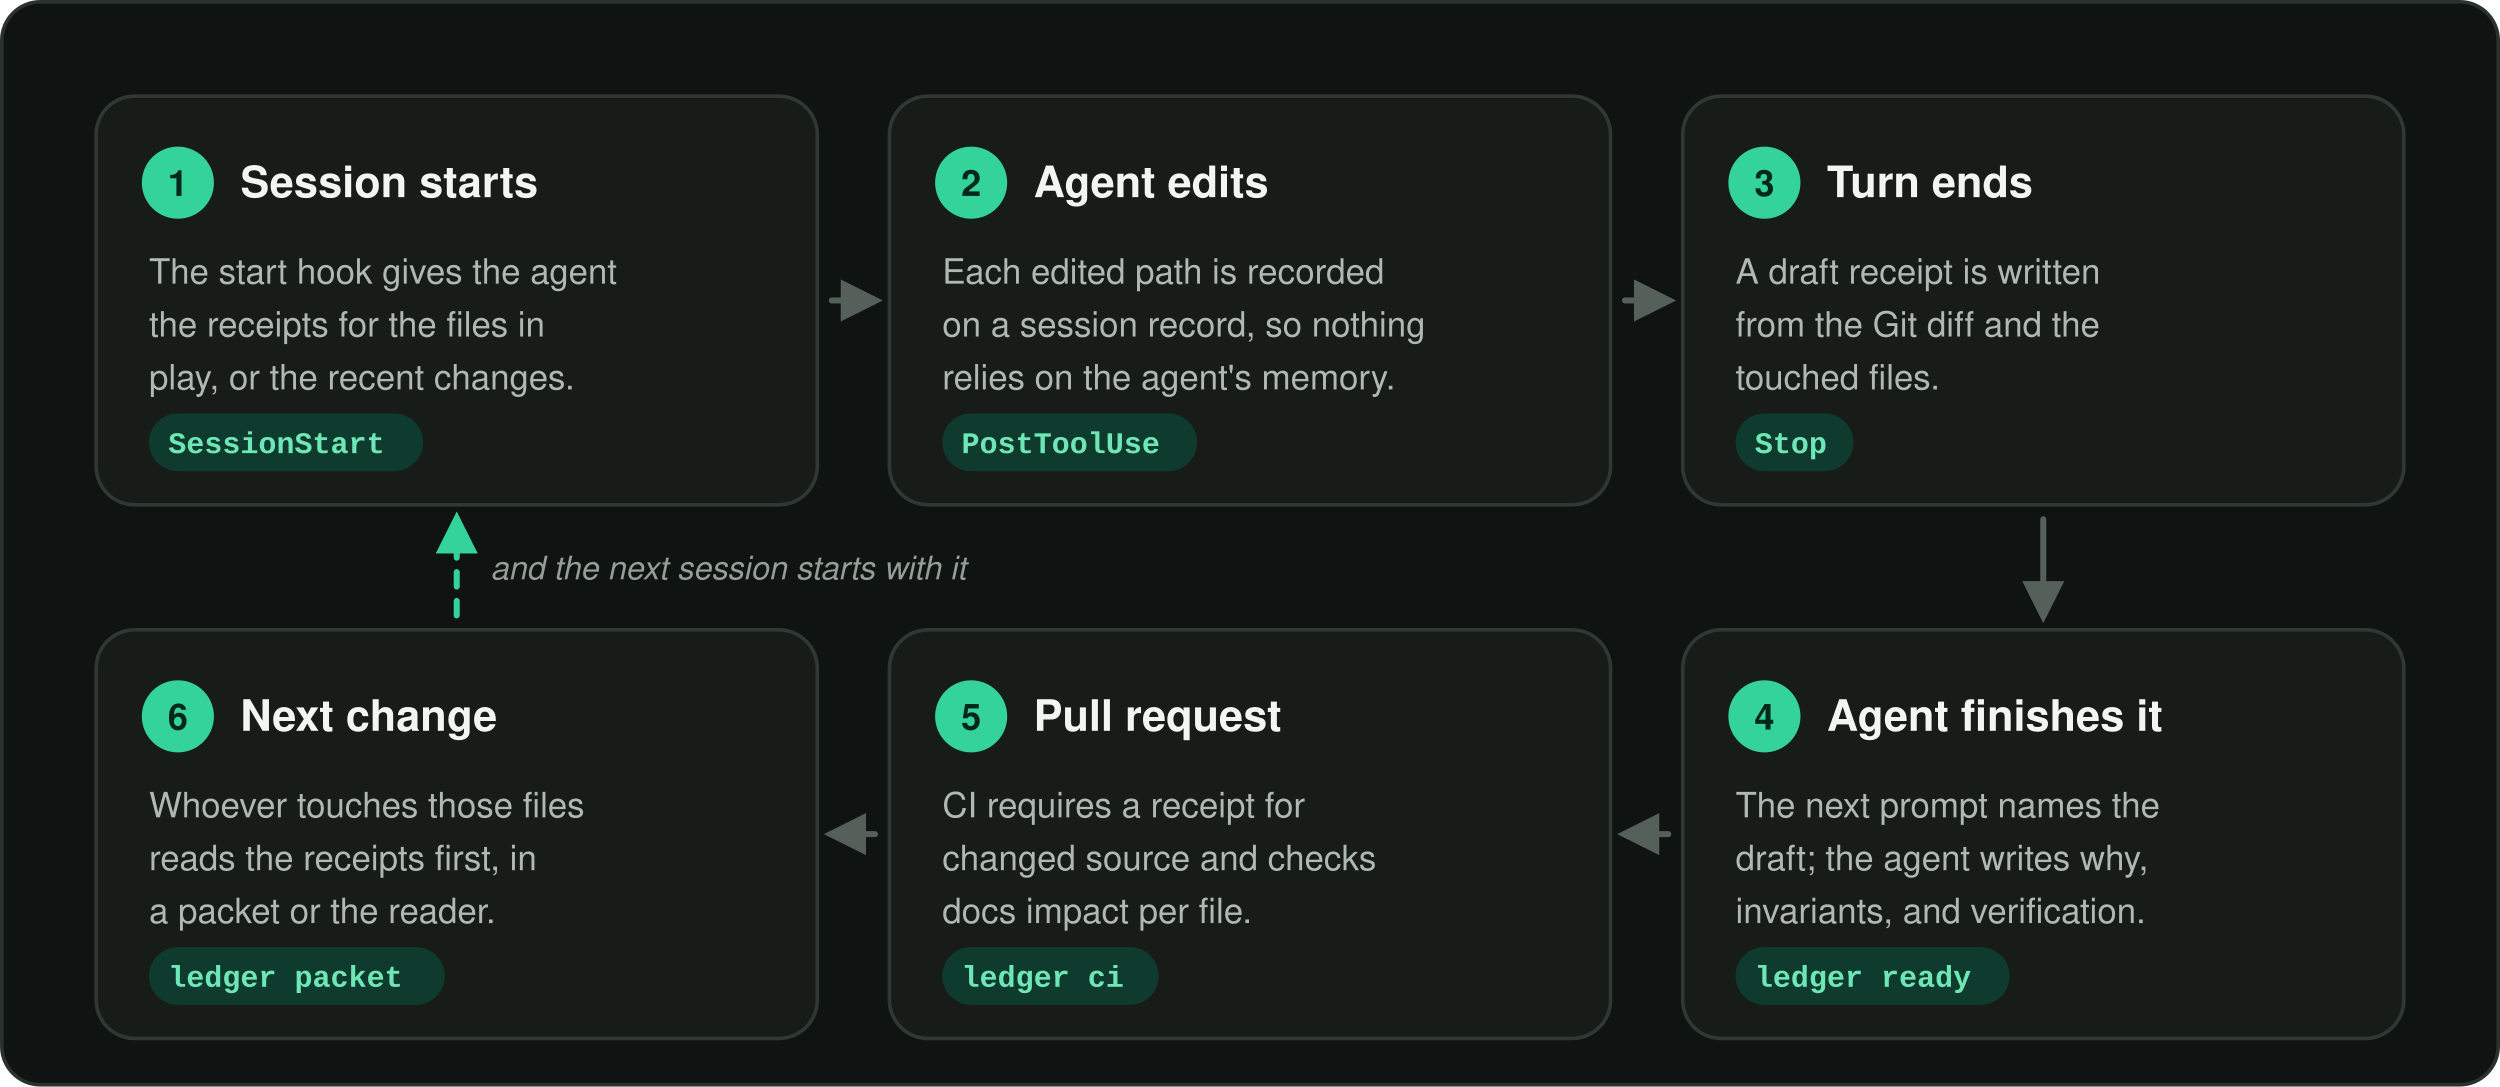
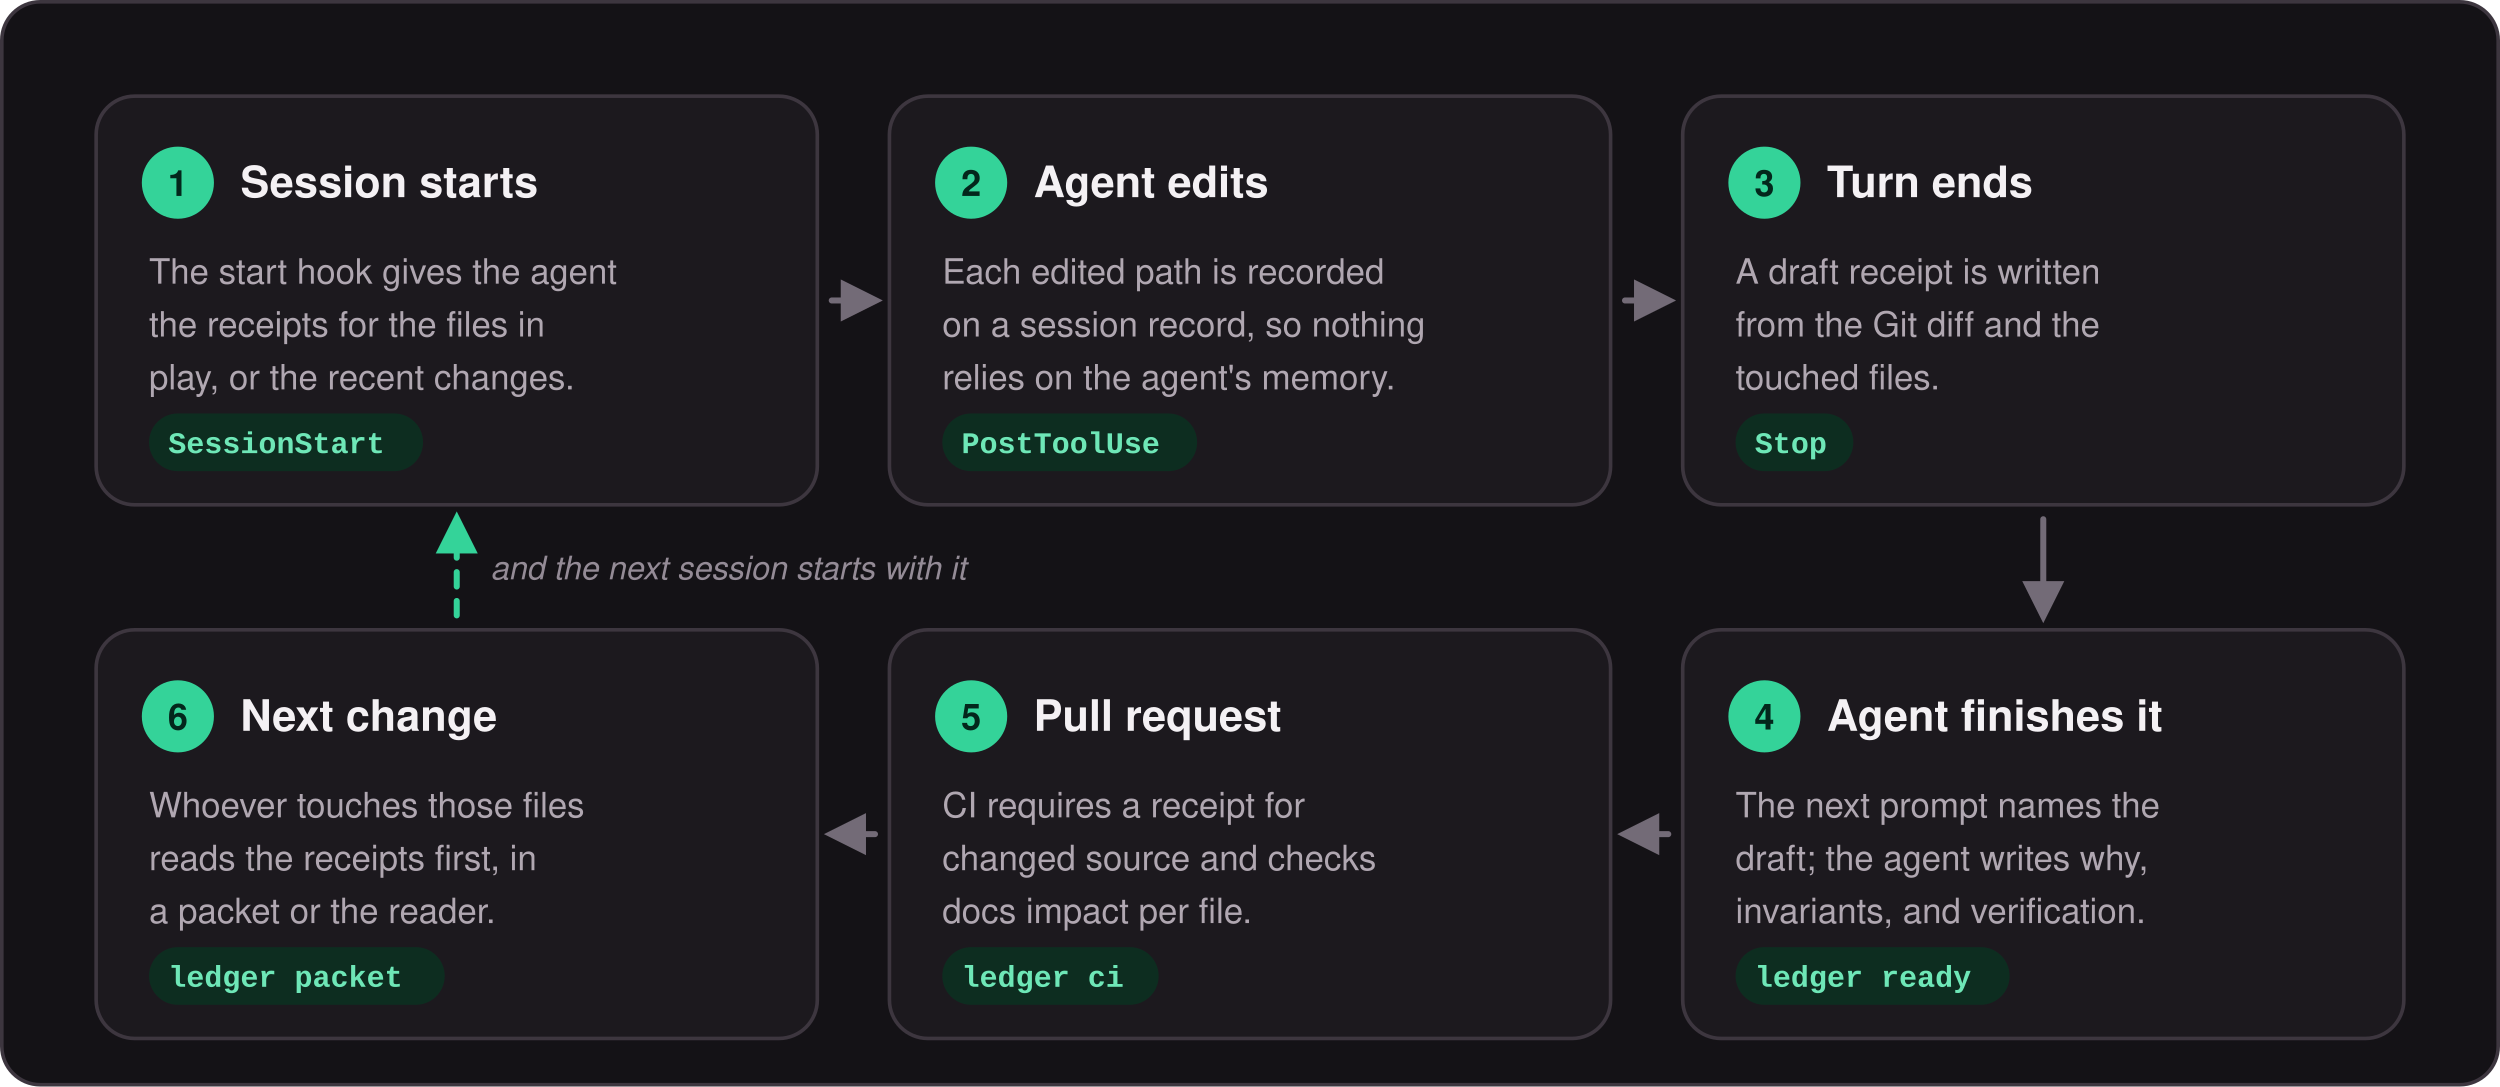
<svg xmlns="http://www.w3.org/2000/svg" width="1040" height="452" viewBox="0 0 1040 452" role="img" aria-label="The Ledger capture loop: session start, edits, draft receipt, the agent finishes it, pull request checks, and the next change reads the receipts.">
  <defs>
    <marker id="head" viewBox="0 0 10 10" refX="7" refY="5" markerWidth="7" markerHeight="7" orient="auto-start-reverse">
-       <path d="M 0 0 L 10 5 L 0 10 z" fill="#56605a" />
+       <path d="M 0 0 L 10 5 L 0 10 z" fill="#736b77" />
    </marker>
    <marker id="loophead" viewBox="0 0 10 10" refX="7" refY="5" markerWidth="7" markerHeight="7" orient="auto-start-reverse">
      <path d="M 0 0 L 10 5 L 0 10 z" fill="#34d399" />
    </marker>
  </defs>
-   <rect x="0.75" y="0.75" width="1038.5" height="450.5" rx="16" fill="#0f1311" stroke="#2a322d" stroke-width="1.5" />
-   <rect x="40" y="40" width="300" height="170" rx="16" fill="#171c19" stroke="#2f3832" stroke-width="1.5" />
+   <rect x="0.75" y="0.75" width="1038.5" height="450.5" rx="16" fill="#141216" stroke="#3d363f" stroke-width="1.5" />
+   <rect x="40" y="40" width="300" height="170" rx="16" fill="#1c191e" stroke="#3d363f" stroke-width="1.5" />
  <circle cx="74" cy="76" r="15" fill="#34d399" />
  <text x="74" y="81.5" text-anchor="middle" font-family="ui-sans-serif, -apple-system, BlinkMacSystemFont, 'Segoe UI', Helvetica, Arial, sans-serif" font-size="15" font-weight="700" fill="#03271c">1</text>
-   <text x="100" y="82" font-family="ui-sans-serif, -apple-system, BlinkMacSystemFont, 'Segoe UI', Helvetica, Arial, sans-serif" font-size="18" font-weight="700" fill="#f2f5f2">Session starts</text>
-   <text x="62" y="118" font-family="ui-sans-serif, -apple-system, BlinkMacSystemFont, 'Segoe UI', Helvetica, Arial, sans-serif" font-size="14.5" fill="#b0b8b2">The start hook gives the agent</text>
-   <text x="62" y="140" font-family="ui-sans-serif, -apple-system, BlinkMacSystemFont, 'Segoe UI', Helvetica, Arial, sans-serif" font-size="14.5" fill="#b0b8b2">the receipts for the files in</text>
-   <text x="62" y="162" font-family="ui-sans-serif, -apple-system, BlinkMacSystemFont, 'Segoe UI', Helvetica, Arial, sans-serif" font-size="14.5" fill="#b0b8b2">play, or the recent changes.</text>
-   <rect x="62" y="172" width="114" height="24" rx="12" fill="#0f3b2e" />
+   <text x="100" y="82" font-family="ui-sans-serif, -apple-system, BlinkMacSystemFont, 'Segoe UI', Helvetica, Arial, sans-serif" font-size="18" font-weight="700" fill="#f4f1f4">Session starts</text>
+   <text x="62" y="118" font-family="ui-sans-serif, -apple-system, BlinkMacSystemFont, 'Segoe UI', Helvetica, Arial, sans-serif" font-size="14.5" fill="#b0a7b1">The start hook gives the agent</text>
+   <text x="62" y="140" font-family="ui-sans-serif, -apple-system, BlinkMacSystemFont, 'Segoe UI', Helvetica, Arial, sans-serif" font-size="14.5" fill="#b0a7b1">the receipts for the files in</text>
+   <text x="62" y="162" font-family="ui-sans-serif, -apple-system, BlinkMacSystemFont, 'Segoe UI', Helvetica, Arial, sans-serif" font-size="14.5" fill="#b0a7b1">play, or the recent changes.</text>
+   <rect x="62" y="172" width="114" height="24" rx="12" fill="#0d2d20" />
  <text x="70" y="188.5" font-family="ui-monospace, SFMono-Regular, 'SF Mono', Menlo, Consolas, 'Liberation Mono', monospace" font-size="12.5" font-weight="600" fill="#6ee7b7">SessionStart</text>
-   <rect x="370" y="40" width="300" height="170" rx="16" fill="#171c19" stroke="#2f3832" stroke-width="1.5" />
+   <rect x="370" y="40" width="300" height="170" rx="16" fill="#1c191e" stroke="#3d363f" stroke-width="1.5" />
  <circle cx="404" cy="76" r="15" fill="#34d399" />
  <text x="404" y="81.5" text-anchor="middle" font-family="ui-sans-serif, -apple-system, BlinkMacSystemFont, 'Segoe UI', Helvetica, Arial, sans-serif" font-size="15" font-weight="700" fill="#03271c">2</text>
-   <text x="430" y="82" font-family="ui-sans-serif, -apple-system, BlinkMacSystemFont, 'Segoe UI', Helvetica, Arial, sans-serif" font-size="18" font-weight="700" fill="#f2f5f2">Agent edits</text>
-   <text x="392" y="118" font-family="ui-sans-serif, -apple-system, BlinkMacSystemFont, 'Segoe UI', Helvetica, Arial, sans-serif" font-size="14.5" fill="#b0b8b2">Each edited path is recorded</text>
-   <text x="392" y="140" font-family="ui-sans-serif, -apple-system, BlinkMacSystemFont, 'Segoe UI', Helvetica, Arial, sans-serif" font-size="14.5" fill="#b0b8b2">on a session record, so nothing</text>
-   <text x="392" y="162" font-family="ui-sans-serif, -apple-system, BlinkMacSystemFont, 'Segoe UI', Helvetica, Arial, sans-serif" font-size="14.5" fill="#b0b8b2">relies on the agent's memory.</text>
-   <rect x="392" y="172" width="106" height="24" rx="12" fill="#0f3b2e" />
+   <text x="430" y="82" font-family="ui-sans-serif, -apple-system, BlinkMacSystemFont, 'Segoe UI', Helvetica, Arial, sans-serif" font-size="18" font-weight="700" fill="#f4f1f4">Agent edits</text>
+   <text x="392" y="118" font-family="ui-sans-serif, -apple-system, BlinkMacSystemFont, 'Segoe UI', Helvetica, Arial, sans-serif" font-size="14.5" fill="#b0a7b1">Each edited path is recorded</text>
+   <text x="392" y="140" font-family="ui-sans-serif, -apple-system, BlinkMacSystemFont, 'Segoe UI', Helvetica, Arial, sans-serif" font-size="14.5" fill="#b0a7b1">on a session record, so nothing</text>
+   <text x="392" y="162" font-family="ui-sans-serif, -apple-system, BlinkMacSystemFont, 'Segoe UI', Helvetica, Arial, sans-serif" font-size="14.5" fill="#b0a7b1">relies on the agent's memory.</text>
+   <rect x="392" y="172" width="106" height="24" rx="12" fill="#0d2d20" />
  <text x="400" y="188.5" font-family="ui-monospace, SFMono-Regular, 'SF Mono', Menlo, Consolas, 'Liberation Mono', monospace" font-size="12.5" font-weight="600" fill="#6ee7b7">PostToolUse</text>
-   <rect x="700" y="40" width="300" height="170" rx="16" fill="#171c19" stroke="#2f3832" stroke-width="1.5" />
+   <rect x="700" y="40" width="300" height="170" rx="16" fill="#1c191e" stroke="#3d363f" stroke-width="1.5" />
  <circle cx="734" cy="76" r="15" fill="#34d399" />
  <text x="734" y="81.5" text-anchor="middle" font-family="ui-sans-serif, -apple-system, BlinkMacSystemFont, 'Segoe UI', Helvetica, Arial, sans-serif" font-size="15" font-weight="700" fill="#03271c">3</text>
-   <text x="760" y="82" font-family="ui-sans-serif, -apple-system, BlinkMacSystemFont, 'Segoe UI', Helvetica, Arial, sans-serif" font-size="18" font-weight="700" fill="#f2f5f2">Turn ends</text>
-   <text x="722" y="118" font-family="ui-sans-serif, -apple-system, BlinkMacSystemFont, 'Segoe UI', Helvetica, Arial, sans-serif" font-size="14.5" fill="#b0b8b2">A draft receipt is written</text>
-   <text x="722" y="140" font-family="ui-sans-serif, -apple-system, BlinkMacSystemFont, 'Segoe UI', Helvetica, Arial, sans-serif" font-size="14.5" fill="#b0b8b2">from the Git diff and the</text>
-   <text x="722" y="162" font-family="ui-sans-serif, -apple-system, BlinkMacSystemFont, 'Segoe UI', Helvetica, Arial, sans-serif" font-size="14.5" fill="#b0b8b2">touched files.</text>
-   <rect x="722" y="172" width="49" height="24" rx="12" fill="#0f3b2e" />
+   <text x="760" y="82" font-family="ui-sans-serif, -apple-system, BlinkMacSystemFont, 'Segoe UI', Helvetica, Arial, sans-serif" font-size="18" font-weight="700" fill="#f4f1f4">Turn ends</text>
+   <text x="722" y="118" font-family="ui-sans-serif, -apple-system, BlinkMacSystemFont, 'Segoe UI', Helvetica, Arial, sans-serif" font-size="14.5" fill="#b0a7b1">A draft receipt is written</text>
+   <text x="722" y="140" font-family="ui-sans-serif, -apple-system, BlinkMacSystemFont, 'Segoe UI', Helvetica, Arial, sans-serif" font-size="14.5" fill="#b0a7b1">from the Git diff and the</text>
+   <text x="722" y="162" font-family="ui-sans-serif, -apple-system, BlinkMacSystemFont, 'Segoe UI', Helvetica, Arial, sans-serif" font-size="14.5" fill="#b0a7b1">touched files.</text>
+   <rect x="722" y="172" width="49" height="24" rx="12" fill="#0d2d20" />
  <text x="730" y="188.5" font-family="ui-monospace, SFMono-Regular, 'SF Mono', Menlo, Consolas, 'Liberation Mono', monospace" font-size="12.5" font-weight="600" fill="#6ee7b7">Stop</text>
-   <rect x="700" y="262" width="300" height="170" rx="16" fill="#171c19" stroke="#2f3832" stroke-width="1.5" />
+   <rect x="700" y="262" width="300" height="170" rx="16" fill="#1c191e" stroke="#3d363f" stroke-width="1.5" />
  <circle cx="734" cy="298" r="15" fill="#34d399" />
  <text x="734" y="303.5" text-anchor="middle" font-family="ui-sans-serif, -apple-system, BlinkMacSystemFont, 'Segoe UI', Helvetica, Arial, sans-serif" font-size="15" font-weight="700" fill="#03271c">4</text>
-   <text x="760" y="304" font-family="ui-sans-serif, -apple-system, BlinkMacSystemFont, 'Segoe UI', Helvetica, Arial, sans-serif" font-size="18" font-weight="700" fill="#f2f5f2">Agent finishes it</text>
-   <text x="722" y="340" font-family="ui-sans-serif, -apple-system, BlinkMacSystemFont, 'Segoe UI', Helvetica, Arial, sans-serif" font-size="14.5" fill="#b0b8b2">The next prompt names the</text>
-   <text x="722" y="362" font-family="ui-sans-serif, -apple-system, BlinkMacSystemFont, 'Segoe UI', Helvetica, Arial, sans-serif" font-size="14.5" fill="#b0b8b2">draft; the agent writes why,</text>
-   <text x="722" y="384" font-family="ui-sans-serif, -apple-system, BlinkMacSystemFont, 'Segoe UI', Helvetica, Arial, sans-serif" font-size="14.5" fill="#b0b8b2">invariants, and verification.</text>
-   <rect x="722" y="394" width="114" height="24" rx="12" fill="#0f3b2e" />
+   <text x="760" y="304" font-family="ui-sans-serif, -apple-system, BlinkMacSystemFont, 'Segoe UI', Helvetica, Arial, sans-serif" font-size="18" font-weight="700" fill="#f4f1f4">Agent finishes it</text>
+   <text x="722" y="340" font-family="ui-sans-serif, -apple-system, BlinkMacSystemFont, 'Segoe UI', Helvetica, Arial, sans-serif" font-size="14.5" fill="#b0a7b1">The next prompt names the</text>
+   <text x="722" y="362" font-family="ui-sans-serif, -apple-system, BlinkMacSystemFont, 'Segoe UI', Helvetica, Arial, sans-serif" font-size="14.5" fill="#b0a7b1">draft; the agent writes why,</text>
+   <text x="722" y="384" font-family="ui-sans-serif, -apple-system, BlinkMacSystemFont, 'Segoe UI', Helvetica, Arial, sans-serif" font-size="14.5" fill="#b0a7b1">invariants, and verification.</text>
+   <rect x="722" y="394" width="114" height="24" rx="12" fill="#0d2d20" />
  <text x="730" y="410.5" font-family="ui-monospace, SFMono-Regular, 'SF Mono', Menlo, Consolas, 'Liberation Mono', monospace" font-size="12.5" font-weight="600" fill="#6ee7b7">ledger ready</text>
-   <rect x="370" y="262" width="300" height="170" rx="16" fill="#171c19" stroke="#2f3832" stroke-width="1.5" />
+   <rect x="370" y="262" width="300" height="170" rx="16" fill="#1c191e" stroke="#3d363f" stroke-width="1.5" />
  <circle cx="404" cy="298" r="15" fill="#34d399" />
  <text x="404" y="303.5" text-anchor="middle" font-family="ui-sans-serif, -apple-system, BlinkMacSystemFont, 'Segoe UI', Helvetica, Arial, sans-serif" font-size="15" font-weight="700" fill="#03271c">5</text>
-   <text x="430" y="304" font-family="ui-sans-serif, -apple-system, BlinkMacSystemFont, 'Segoe UI', Helvetica, Arial, sans-serif" font-size="18" font-weight="700" fill="#f2f5f2">Pull request</text>
-   <text x="392" y="340" font-family="ui-sans-serif, -apple-system, BlinkMacSystemFont, 'Segoe UI', Helvetica, Arial, sans-serif" font-size="14.5" fill="#b0b8b2">CI requires a receipt for</text>
-   <text x="392" y="362" font-family="ui-sans-serif, -apple-system, BlinkMacSystemFont, 'Segoe UI', Helvetica, Arial, sans-serif" font-size="14.5" fill="#b0b8b2">changed source and checks</text>
-   <text x="392" y="384" font-family="ui-sans-serif, -apple-system, BlinkMacSystemFont, 'Segoe UI', Helvetica, Arial, sans-serif" font-size="14.5" fill="#b0b8b2">docs impact per file.</text>
-   <rect x="392" y="394" width="90" height="24" rx="12" fill="#0f3b2e" />
+   <text x="430" y="304" font-family="ui-sans-serif, -apple-system, BlinkMacSystemFont, 'Segoe UI', Helvetica, Arial, sans-serif" font-size="18" font-weight="700" fill="#f4f1f4">Pull request</text>
+   <text x="392" y="340" font-family="ui-sans-serif, -apple-system, BlinkMacSystemFont, 'Segoe UI', Helvetica, Arial, sans-serif" font-size="14.5" fill="#b0a7b1">CI requires a receipt for</text>
+   <text x="392" y="362" font-family="ui-sans-serif, -apple-system, BlinkMacSystemFont, 'Segoe UI', Helvetica, Arial, sans-serif" font-size="14.5" fill="#b0a7b1">changed source and checks</text>
+   <text x="392" y="384" font-family="ui-sans-serif, -apple-system, BlinkMacSystemFont, 'Segoe UI', Helvetica, Arial, sans-serif" font-size="14.5" fill="#b0a7b1">docs impact per file.</text>
+   <rect x="392" y="394" width="90" height="24" rx="12" fill="#0d2d20" />
  <text x="400" y="410.5" font-family="ui-monospace, SFMono-Regular, 'SF Mono', Menlo, Consolas, 'Liberation Mono', monospace" font-size="12.5" font-weight="600" fill="#6ee7b7">ledger ci</text>
-   <rect x="40" y="262" width="300" height="170" rx="16" fill="#171c19" stroke="#2f3832" stroke-width="1.5" />
+   <rect x="40" y="262" width="300" height="170" rx="16" fill="#1c191e" stroke="#3d363f" stroke-width="1.5" />
  <circle cx="74" cy="298" r="15" fill="#34d399" />
  <text x="74" y="303.5" text-anchor="middle" font-family="ui-sans-serif, -apple-system, BlinkMacSystemFont, 'Segoe UI', Helvetica, Arial, sans-serif" font-size="15" font-weight="700" fill="#03271c">6</text>
-   <text x="100" y="304" font-family="ui-sans-serif, -apple-system, BlinkMacSystemFont, 'Segoe UI', Helvetica, Arial, sans-serif" font-size="18" font-weight="700" fill="#f2f5f2">Next change</text>
-   <text x="62" y="340" font-family="ui-sans-serif, -apple-system, BlinkMacSystemFont, 'Segoe UI', Helvetica, Arial, sans-serif" font-size="14.5" fill="#b0b8b2">Whoever touches those files</text>
-   <text x="62" y="362" font-family="ui-sans-serif, -apple-system, BlinkMacSystemFont, 'Segoe UI', Helvetica, Arial, sans-serif" font-size="14.5" fill="#b0b8b2">reads the receipts first, in</text>
-   <text x="62" y="384" font-family="ui-sans-serif, -apple-system, BlinkMacSystemFont, 'Segoe UI', Helvetica, Arial, sans-serif" font-size="14.5" fill="#b0b8b2">a packet or the reader.</text>
-   <rect x="62" y="394" width="123" height="24" rx="12" fill="#0f3b2e" />
+   <text x="100" y="304" font-family="ui-sans-serif, -apple-system, BlinkMacSystemFont, 'Segoe UI', Helvetica, Arial, sans-serif" font-size="18" font-weight="700" fill="#f4f1f4">Next change</text>
+   <text x="62" y="340" font-family="ui-sans-serif, -apple-system, BlinkMacSystemFont, 'Segoe UI', Helvetica, Arial, sans-serif" font-size="14.5" fill="#b0a7b1">Whoever touches those files</text>
+   <text x="62" y="362" font-family="ui-sans-serif, -apple-system, BlinkMacSystemFont, 'Segoe UI', Helvetica, Arial, sans-serif" font-size="14.5" fill="#b0a7b1">reads the receipts first, in</text>
+   <text x="62" y="384" font-family="ui-sans-serif, -apple-system, BlinkMacSystemFont, 'Segoe UI', Helvetica, Arial, sans-serif" font-size="14.5" fill="#b0a7b1">a packet or the reader.</text>
+   <rect x="62" y="394" width="123" height="24" rx="12" fill="#0d2d20" />
  <text x="70" y="410.5" font-family="ui-monospace, SFMono-Regular, 'SF Mono', Menlo, Consolas, 'Liberation Mono', monospace" font-size="12.5" font-weight="600" fill="#6ee7b7">ledger packet</text>
-   <line x1="346" y1="125" x2="362" y2="125" stroke="#56605a" stroke-width="2.5" stroke-linecap="round" marker-end="url(#head)" />
-   <line x1="676" y1="125" x2="692" y2="125" stroke="#56605a" stroke-width="2.5" stroke-linecap="round" marker-end="url(#head)" />
-   <line x1="850" y1="216" x2="850" y2="254" stroke="#56605a" stroke-width="2.5" stroke-linecap="round" marker-end="url(#head)" />
-   <line x1="694" y1="347" x2="678" y2="347" stroke="#56605a" stroke-width="2.5" stroke-linecap="round" marker-end="url(#head)" />
-   <line x1="364" y1="347" x2="348" y2="347" stroke="#56605a" stroke-width="2.5" stroke-linecap="round" marker-end="url(#head)" />
+   <line x1="346" y1="125" x2="362" y2="125" stroke="#736b77" stroke-width="2.5" stroke-linecap="round" marker-end="url(#head)" />
+   <line x1="676" y1="125" x2="692" y2="125" stroke="#736b77" stroke-width="2.5" stroke-linecap="round" marker-end="url(#head)" />
+   <line x1="850" y1="216" x2="850" y2="254" stroke="#736b77" stroke-width="2.5" stroke-linecap="round" marker-end="url(#head)" />
+   <line x1="694" y1="347" x2="678" y2="347" stroke="#736b77" stroke-width="2.5" stroke-linecap="round" marker-end="url(#head)" />
+   <line x1="364" y1="347" x2="348" y2="347" stroke="#736b77" stroke-width="2.5" stroke-linecap="round" marker-end="url(#head)" />
  <path d="M 190 256 L 190 218" fill="none" stroke="#34d399" stroke-width="2.5" stroke-dasharray="6 6" stroke-linecap="round" marker-end="url(#loophead)" />
-   <text x="204" y="241" font-family="ui-sans-serif, -apple-system, BlinkMacSystemFont, 'Segoe UI', Helvetica, Arial, sans-serif" font-size="13.5" font-style="italic" fill="#949d96">and the next session starts with it</text>
+   <text x="204" y="241" font-family="ui-sans-serif, -apple-system, BlinkMacSystemFont, 'Segoe UI', Helvetica, Arial, sans-serif" font-size="13.5" font-style="italic" fill="#948b96">and the next session starts with it</text>
</svg>
